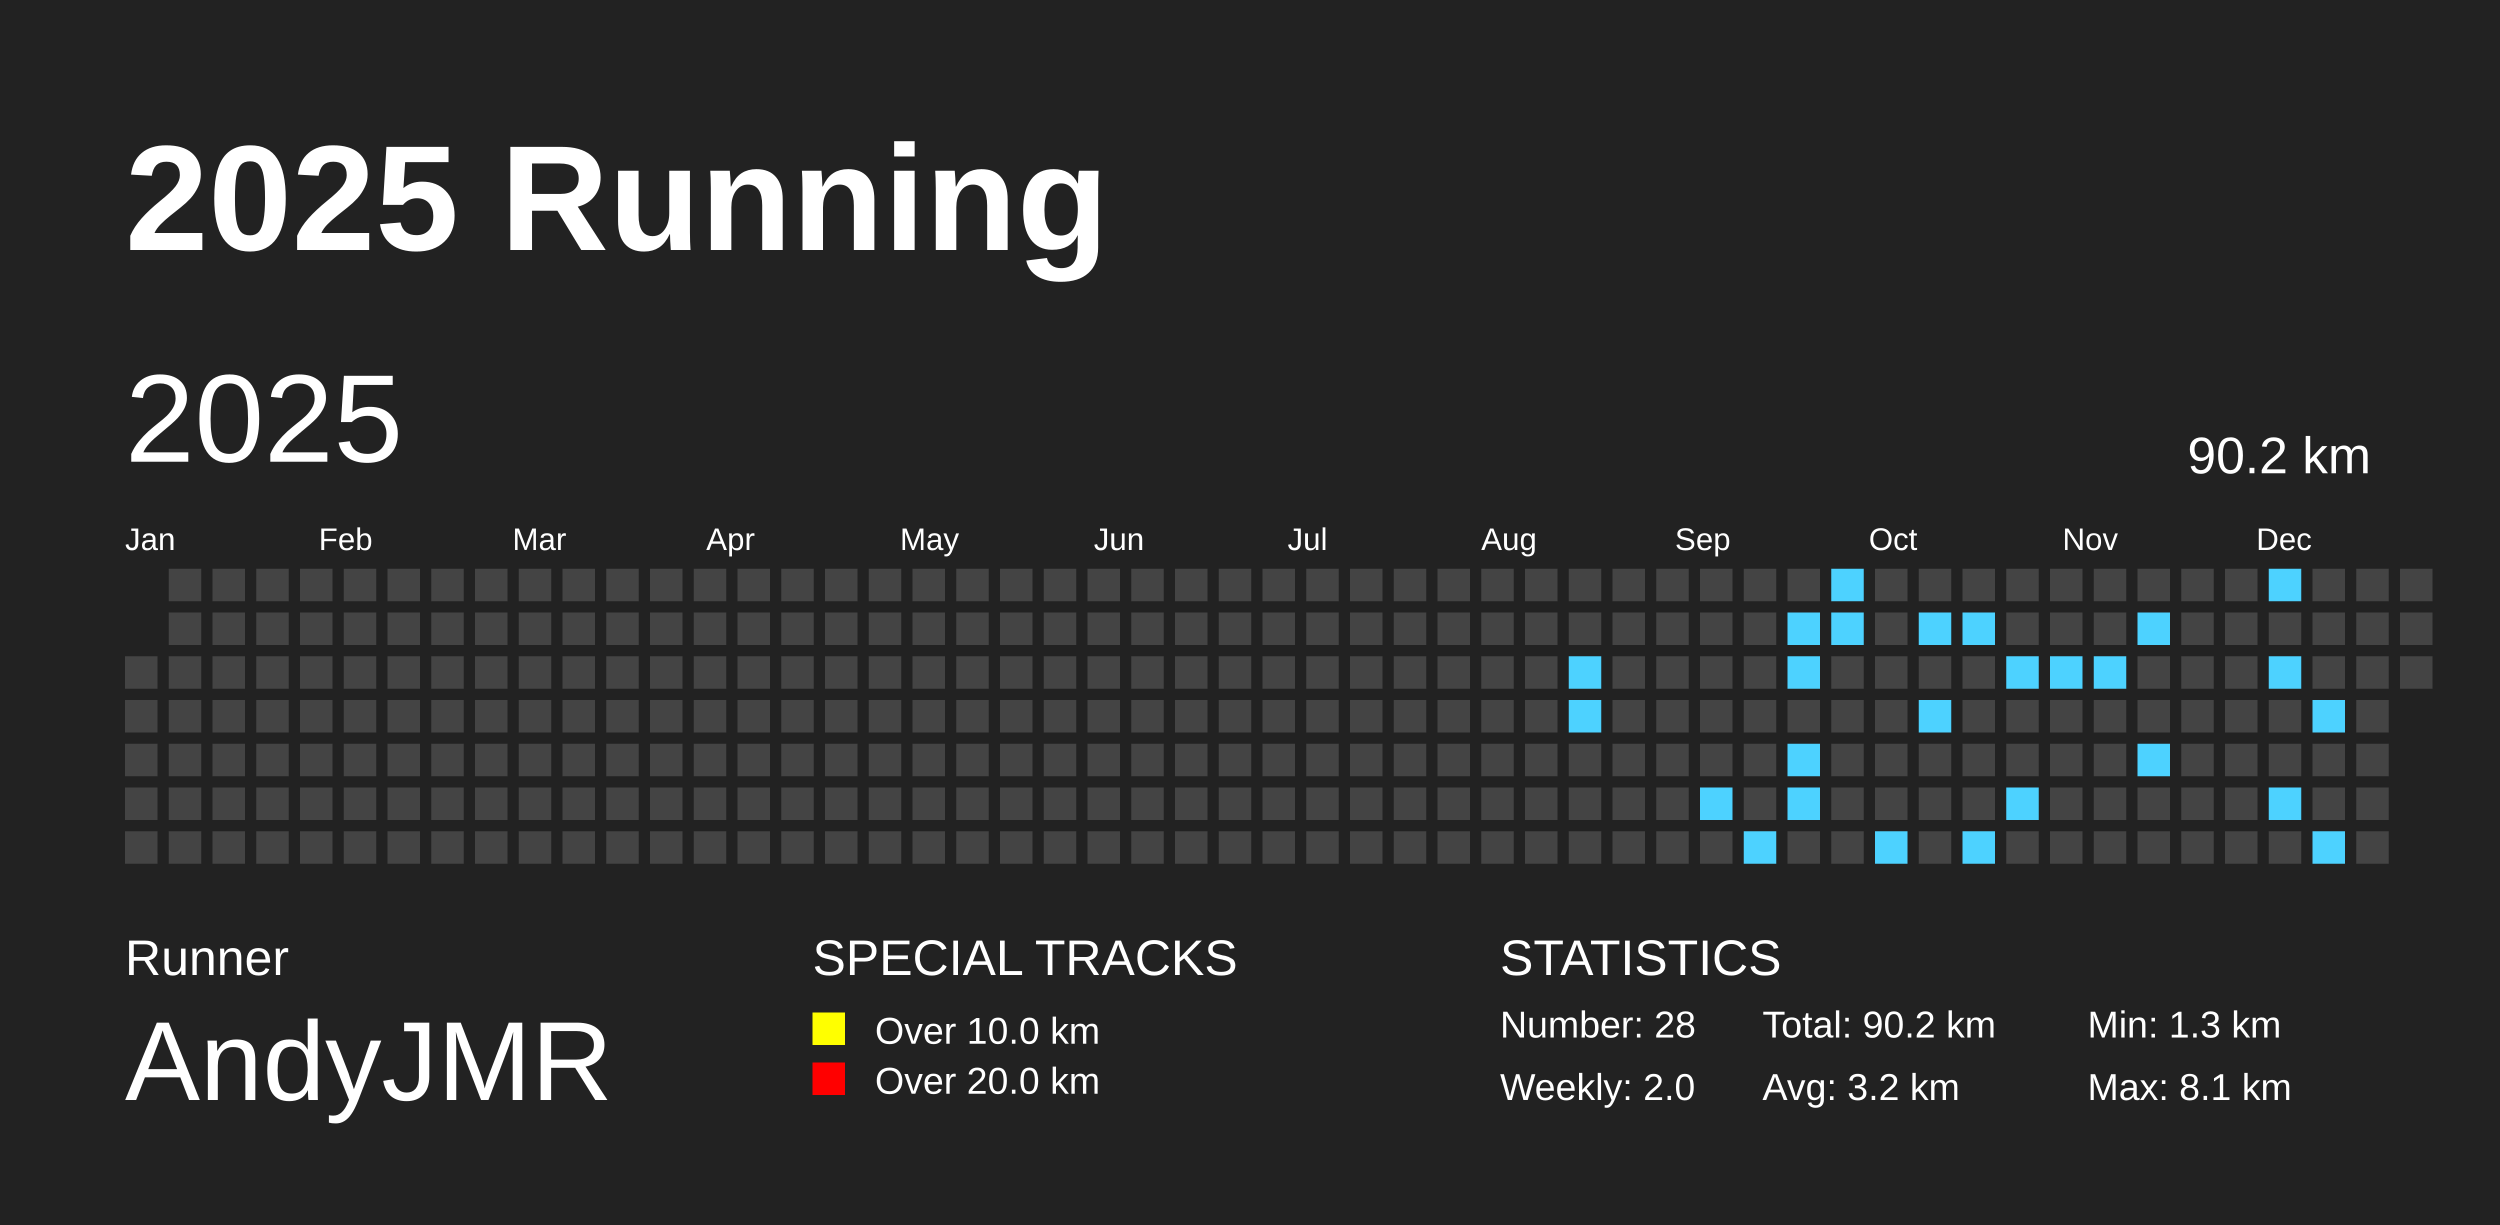
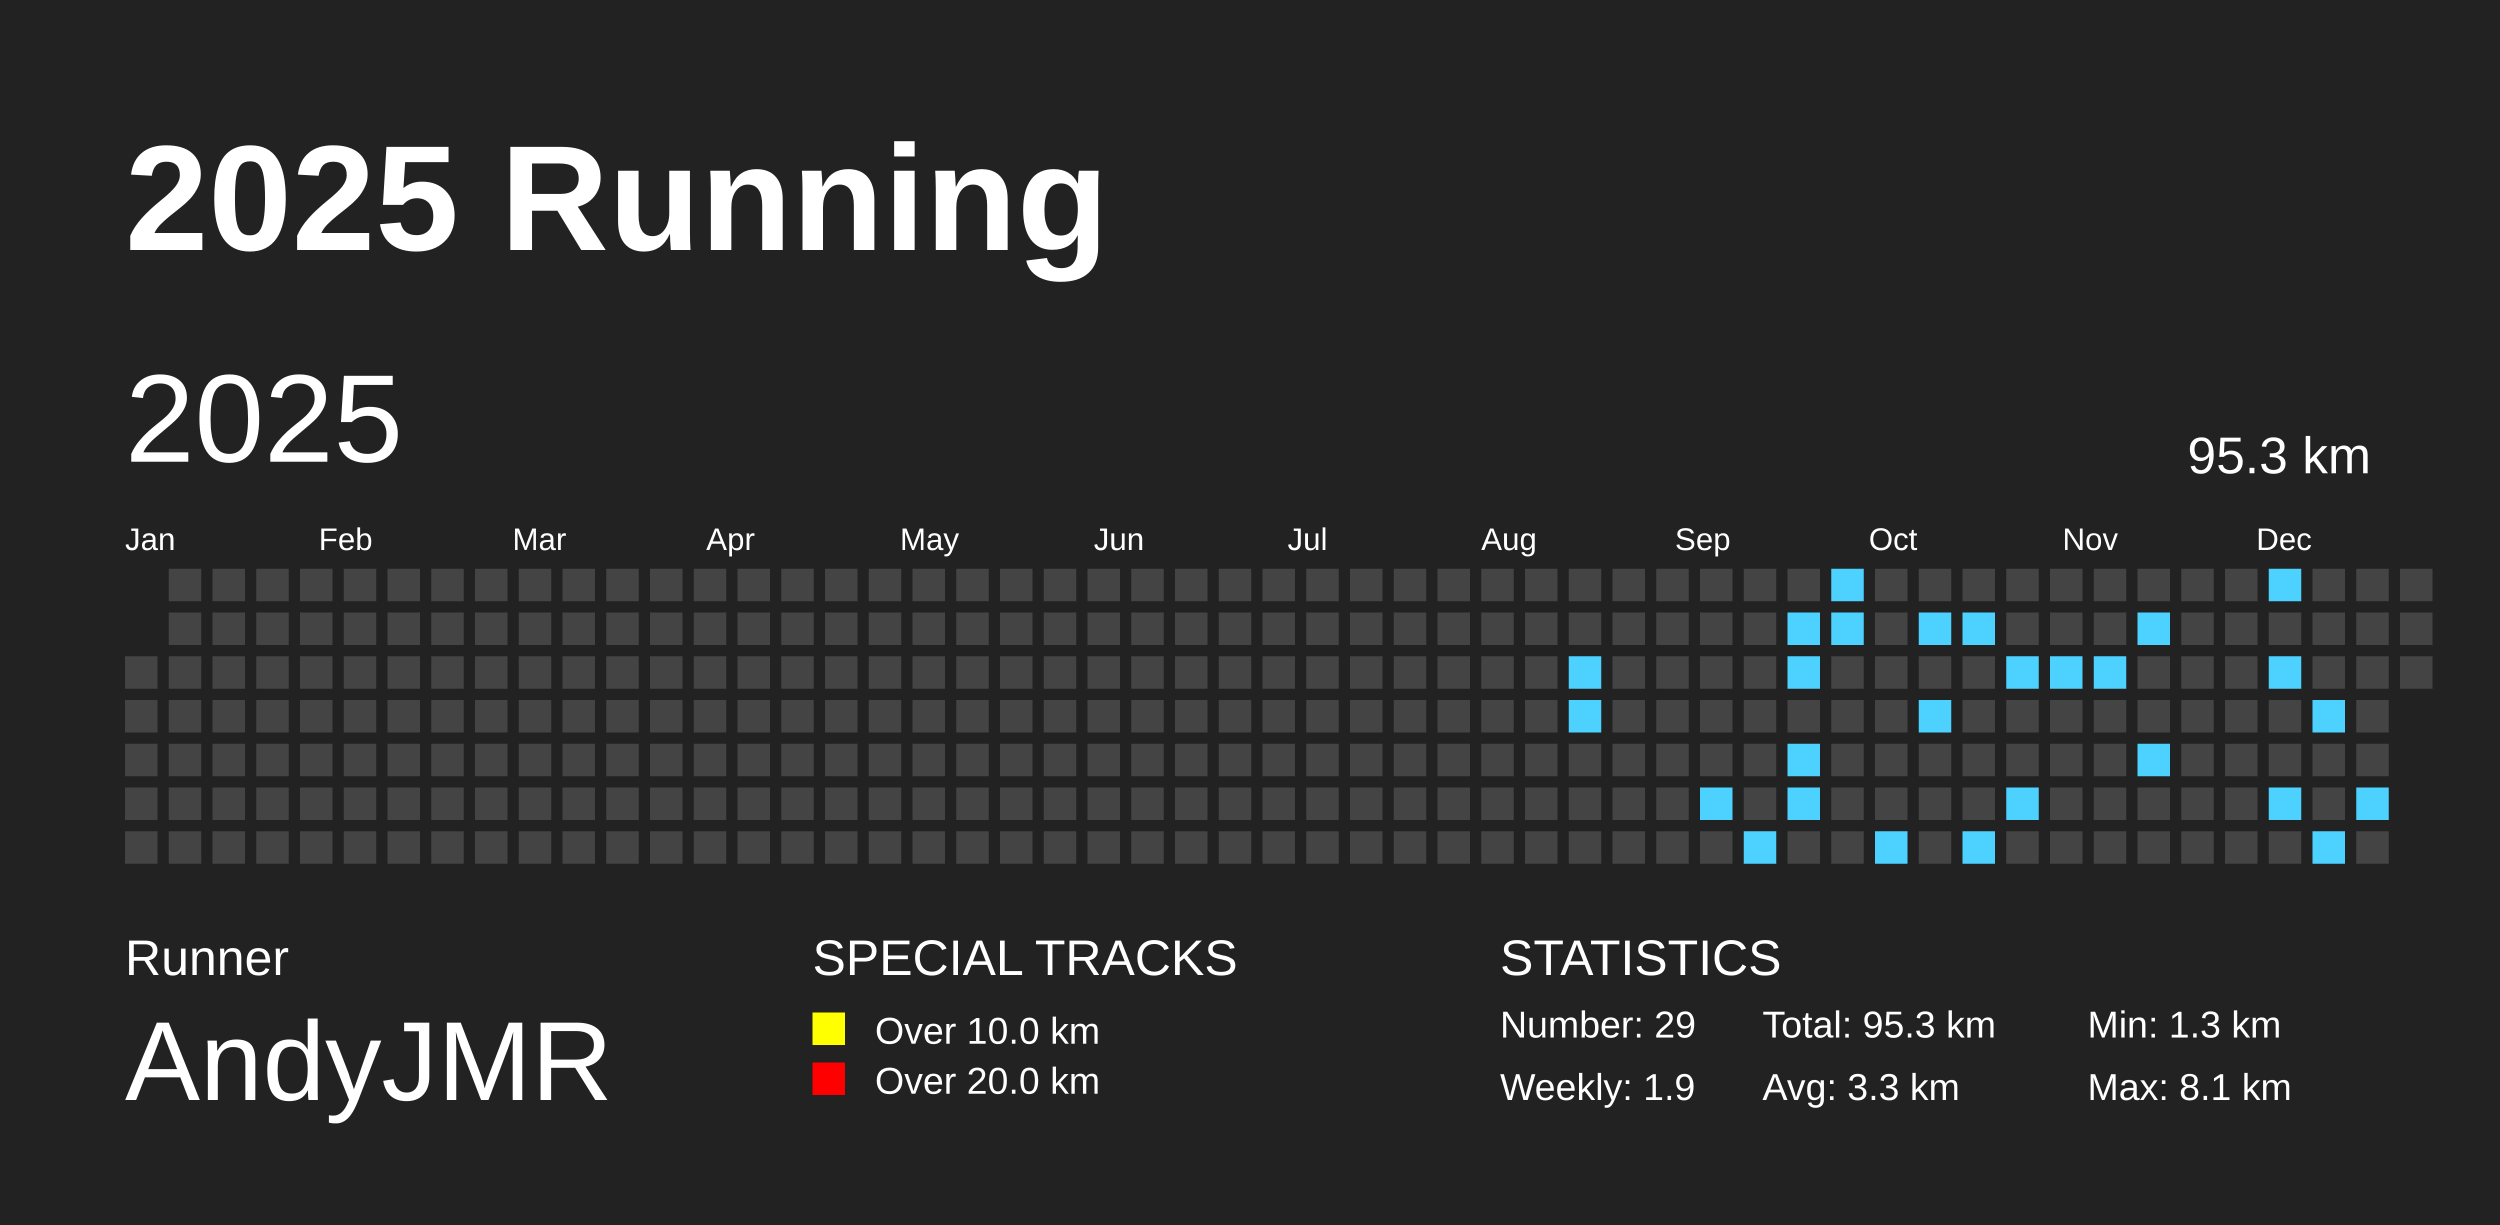
<svg xmlns="http://www.w3.org/2000/svg" baseProfile="full" height="98mm" version="1.1" viewBox="0,0,200,98" width="200mm">
  <defs />
  <rect fill="#222222" height="98" width="200" x="0" y="0" />
  <text fill="#FFFFFF" style="font-size:12px; font-family:Arial; font-weight:bold;" x="10" y="20">2025 Running</text>
  <text fill="#FFFFFF" style="font-size:4px; font-family:Arial" x="10" y="78">Runner</text>
  <text fill="#FFFFFF" style="font-size:9px; font-family:Arial" x="10" y="88">AndyJMR</text>
  <text fill="#FFFFFF" style="font-size:4px; font-family:Arial" x="65" y="78">SPECIAL TRACKS</text>
  <rect fill="yellow" height="2.6" width="2.6" x="65" y="81" />
  <text fill="#FFFFFF" style="font-size:3px; font-family:Arial" x="70" y="83.5">Over 10.0 km</text>
  <rect fill="red" height="2.6" width="2.6" x="65" y="85" />
  <text fill="#FFFFFF" style="font-size:3px; font-family:Arial" x="70" y="87.5">Over 20.0 km</text>
  <text fill="#FFFFFF" style="font-size:4px; font-family:Arial" x="120" y="78">STATISTICS</text>
-   <text fill="#FFFFFF" style="font-size:3px; font-family:Arial" x="120" y="83">Number: 28</text>
-   <text fill="#FFFFFF" style="font-size:3px; font-family:Arial" x="120" y="88">Weekly: 2.0</text>
-   <text fill="#FFFFFF" style="font-size:3px; font-family:Arial" x="141" y="83">Total: 90.2 km</text>
-   <text fill="#FFFFFF" style="font-size:3px; font-family:Arial" x="141" y="88">Avg: 3.2 km</text>
+   <text fill="#FFFFFF" style="font-size:3px; font-family:Arial" x="120" y="83">Number: 29</text>
+   <text fill="#FFFFFF" style="font-size:3px; font-family:Arial" x="120" y="88">Weekly: 1.9</text>
+   <text fill="#FFFFFF" style="font-size:3px; font-family:Arial" x="141" y="83">Total: 95.3 km</text>
+   <text fill="#FFFFFF" style="font-size:3px; font-family:Arial" x="141" y="88">Avg: 3.3 km</text>
  <text fill="#FFFFFF" style="font-size:3px; font-family:Arial" x="167" y="83">Min: 1.3 km</text>
  <text fill="#FFFFFF" style="font-size:3px; font-family:Arial" x="167" y="88">Max: 8.1 km</text>
  <text dominant-baseline="hanging" fill="#FFFFFF" style="font-size:10.0px; font-family:Arial;" x="10" y="30">2025</text>
-   <text dominant-baseline="hanging" fill="#FFFFFF" style="font-size:4.125px; font-family:Arial;" x="175" y="35">90.2 km</text>
+   <text dominant-baseline="hanging" fill="#FFFFFF" style="font-size:4.125px; font-family:Arial;" x="175" y="35">95.3 km</text>
  <text fill="#FFFFFF" style="font-size:2.5px; font-family:Arial" x="10.0" y="44">Jan</text>
  <text fill="#FFFFFF" style="font-size:2.5px; font-family:Arial" x="25.5" y="44">Feb</text>
  <text fill="#FFFFFF" style="font-size:2.5px; font-family:Arial" x="41.0" y="44">Mar</text>
  <text fill="#FFFFFF" style="font-size:2.5px; font-family:Arial" x="56.5" y="44">Apr</text>
  <text fill="#FFFFFF" style="font-size:2.5px; font-family:Arial" x="72.0" y="44">May</text>
  <text fill="#FFFFFF" style="font-size:2.5px; font-family:Arial" x="87.5" y="44">Jun</text>
  <text fill="#FFFFFF" style="font-size:2.5px; font-family:Arial" x="103.0" y="44">Jul</text>
  <text fill="#FFFFFF" style="font-size:2.5px; font-family:Arial" x="118.5" y="44">Aug</text>
  <text fill="#FFFFFF" style="font-size:2.5px; font-family:Arial" x="134.0" y="44">Sep</text>
  <text fill="#FFFFFF" style="font-size:2.5px; font-family:Arial" x="149.5" y="44">Oct</text>
  <text fill="#FFFFFF" style="font-size:2.5px; font-family:Arial" x="165.0" y="44">Nov</text>
  <text fill="#FFFFFF" style="font-size:2.5px; font-family:Arial" x="180.5" y="44">Dec</text>
  <rect fill="#444444" height="2.6" width="2.6" x="10.0" y="52.5" />
  <rect fill="#444444" height="2.6" width="2.6" x="10.0" y="56.0" />
  <rect fill="#444444" height="2.6" width="2.6" x="10.0" y="59.5" />
  <rect fill="#444444" height="2.6" width="2.6" x="10.0" y="63.0" />
  <rect fill="#444444" height="2.6" width="2.6" x="10.0" y="66.5" />
  <rect fill="#444444" height="2.6" width="2.6" x="13.5" y="45.5" />
  <rect fill="#444444" height="2.6" width="2.6" x="13.5" y="49.0" />
  <rect fill="#444444" height="2.6" width="2.6" x="13.5" y="52.5" />
  <rect fill="#444444" height="2.6" width="2.6" x="13.5" y="56.0" />
  <rect fill="#444444" height="2.6" width="2.6" x="13.5" y="59.5" />
  <rect fill="#444444" height="2.6" width="2.6" x="13.5" y="63.0" />
  <rect fill="#444444" height="2.6" width="2.6" x="13.5" y="66.5" />
  <rect fill="#444444" height="2.6" width="2.6" x="17.0" y="45.5" />
  <rect fill="#444444" height="2.6" width="2.6" x="17.0" y="49.0" />
  <rect fill="#444444" height="2.6" width="2.6" x="17.0" y="52.5" />
  <rect fill="#444444" height="2.6" width="2.6" x="17.0" y="56.0" />
  <rect fill="#444444" height="2.6" width="2.6" x="17.0" y="59.5" />
  <rect fill="#444444" height="2.6" width="2.6" x="17.0" y="63.0" />
  <rect fill="#444444" height="2.6" width="2.6" x="17.0" y="66.5" />
  <rect fill="#444444" height="2.6" width="2.6" x="20.5" y="45.5" />
  <rect fill="#444444" height="2.6" width="2.6" x="20.5" y="49.0" />
  <rect fill="#444444" height="2.6" width="2.6" x="20.5" y="52.5" />
  <rect fill="#444444" height="2.6" width="2.6" x="20.5" y="56.0" />
  <rect fill="#444444" height="2.6" width="2.6" x="20.5" y="59.5" />
  <rect fill="#444444" height="2.6" width="2.6" x="20.5" y="63.0" />
  <rect fill="#444444" height="2.6" width="2.6" x="20.5" y="66.5" />
  <rect fill="#444444" height="2.6" width="2.6" x="24.0" y="45.5" />
  <rect fill="#444444" height="2.6" width="2.6" x="24.0" y="49.0" />
  <rect fill="#444444" height="2.6" width="2.6" x="24.0" y="52.5" />
  <rect fill="#444444" height="2.6" width="2.6" x="24.0" y="56.0" />
  <rect fill="#444444" height="2.6" width="2.6" x="24.0" y="59.5" />
  <rect fill="#444444" height="2.6" width="2.6" x="24.0" y="63.0" />
  <rect fill="#444444" height="2.6" width="2.6" x="24.0" y="66.5" />
  <rect fill="#444444" height="2.6" width="2.6" x="27.5" y="45.5" />
  <rect fill="#444444" height="2.6" width="2.6" x="27.5" y="49.0" />
  <rect fill="#444444" height="2.6" width="2.6" x="27.5" y="52.5" />
  <rect fill="#444444" height="2.6" width="2.6" x="27.5" y="56.0" />
  <rect fill="#444444" height="2.6" width="2.6" x="27.5" y="59.5" />
  <rect fill="#444444" height="2.6" width="2.6" x="27.5" y="63.0" />
  <rect fill="#444444" height="2.6" width="2.6" x="27.5" y="66.5" />
  <rect fill="#444444" height="2.6" width="2.6" x="31.0" y="45.5" />
  <rect fill="#444444" height="2.6" width="2.6" x="31.0" y="49.0" />
  <rect fill="#444444" height="2.6" width="2.6" x="31.0" y="52.5" />
  <rect fill="#444444" height="2.6" width="2.6" x="31.0" y="56.0" />
  <rect fill="#444444" height="2.6" width="2.6" x="31.0" y="59.5" />
  <rect fill="#444444" height="2.6" width="2.6" x="31.0" y="63.0" />
  <rect fill="#444444" height="2.6" width="2.6" x="31.0" y="66.5" />
  <rect fill="#444444" height="2.6" width="2.6" x="34.5" y="45.5" />
  <rect fill="#444444" height="2.6" width="2.6" x="34.5" y="49.0" />
  <rect fill="#444444" height="2.6" width="2.6" x="34.5" y="52.5" />
  <rect fill="#444444" height="2.6" width="2.6" x="34.5" y="56.0" />
  <rect fill="#444444" height="2.6" width="2.6" x="34.5" y="59.5" />
  <rect fill="#444444" height="2.6" width="2.6" x="34.5" y="63.0" />
  <rect fill="#444444" height="2.6" width="2.6" x="34.5" y="66.5" />
  <rect fill="#444444" height="2.6" width="2.6" x="38.0" y="45.5" />
  <rect fill="#444444" height="2.6" width="2.6" x="38.0" y="49.0" />
  <rect fill="#444444" height="2.6" width="2.6" x="38.0" y="52.5" />
  <rect fill="#444444" height="2.6" width="2.6" x="38.0" y="56.0" />
  <rect fill="#444444" height="2.6" width="2.6" x="38.0" y="59.5" />
  <rect fill="#444444" height="2.6" width="2.6" x="38.0" y="63.0" />
  <rect fill="#444444" height="2.6" width="2.6" x="38.0" y="66.5" />
  <rect fill="#444444" height="2.6" width="2.6" x="41.5" y="45.5" />
  <rect fill="#444444" height="2.6" width="2.6" x="41.5" y="49.0" />
  <rect fill="#444444" height="2.6" width="2.6" x="41.5" y="52.5" />
  <rect fill="#444444" height="2.6" width="2.6" x="41.5" y="56.0" />
  <rect fill="#444444" height="2.6" width="2.6" x="41.5" y="59.5" />
  <rect fill="#444444" height="2.6" width="2.6" x="41.5" y="63.0" />
  <rect fill="#444444" height="2.6" width="2.6" x="41.5" y="66.5" />
  <rect fill="#444444" height="2.6" width="2.6" x="45.0" y="45.5" />
  <rect fill="#444444" height="2.6" width="2.6" x="45.0" y="49.0" />
  <rect fill="#444444" height="2.6" width="2.6" x="45.0" y="52.5" />
  <rect fill="#444444" height="2.6" width="2.6" x="45.0" y="56.0" />
  <rect fill="#444444" height="2.6" width="2.6" x="45.0" y="59.5" />
  <rect fill="#444444" height="2.6" width="2.6" x="45.0" y="63.0" />
  <rect fill="#444444" height="2.6" width="2.6" x="45.0" y="66.5" />
  <rect fill="#444444" height="2.6" width="2.6" x="48.5" y="45.5" />
  <rect fill="#444444" height="2.6" width="2.6" x="48.5" y="49.0" />
  <rect fill="#444444" height="2.6" width="2.6" x="48.5" y="52.5" />
  <rect fill="#444444" height="2.6" width="2.6" x="48.5" y="56.0" />
  <rect fill="#444444" height="2.6" width="2.6" x="48.5" y="59.5" />
  <rect fill="#444444" height="2.6" width="2.6" x="48.5" y="63.0" />
  <rect fill="#444444" height="2.6" width="2.6" x="48.5" y="66.5" />
  <rect fill="#444444" height="2.6" width="2.6" x="52.0" y="45.5" />
  <rect fill="#444444" height="2.6" width="2.6" x="52.0" y="49.0" />
  <rect fill="#444444" height="2.6" width="2.6" x="52.0" y="52.5" />
  <rect fill="#444444" height="2.6" width="2.6" x="52.0" y="56.0" />
  <rect fill="#444444" height="2.6" width="2.6" x="52.0" y="59.5" />
  <rect fill="#444444" height="2.6" width="2.6" x="52.0" y="63.0" />
  <rect fill="#444444" height="2.6" width="2.6" x="52.0" y="66.5" />
  <rect fill="#444444" height="2.6" width="2.6" x="55.5" y="45.5" />
  <rect fill="#444444" height="2.6" width="2.6" x="55.5" y="49.0" />
  <rect fill="#444444" height="2.6" width="2.6" x="55.5" y="52.5" />
  <rect fill="#444444" height="2.6" width="2.6" x="55.5" y="56.0" />
  <rect fill="#444444" height="2.6" width="2.6" x="55.5" y="59.5" />
  <rect fill="#444444" height="2.6" width="2.6" x="55.5" y="63.0" />
  <rect fill="#444444" height="2.6" width="2.6" x="55.5" y="66.5" />
  <rect fill="#444444" height="2.6" width="2.6" x="59.0" y="45.5" />
  <rect fill="#444444" height="2.6" width="2.6" x="59.0" y="49.0" />
  <rect fill="#444444" height="2.6" width="2.6" x="59.0" y="52.5" />
  <rect fill="#444444" height="2.6" width="2.6" x="59.0" y="56.0" />
  <rect fill="#444444" height="2.6" width="2.6" x="59.0" y="59.5" />
  <rect fill="#444444" height="2.6" width="2.6" x="59.0" y="63.0" />
  <rect fill="#444444" height="2.6" width="2.6" x="59.0" y="66.5" />
  <rect fill="#444444" height="2.6" width="2.6" x="62.5" y="45.5" />
  <rect fill="#444444" height="2.6" width="2.6" x="62.5" y="49.0" />
  <rect fill="#444444" height="2.6" width="2.6" x="62.5" y="52.5" />
  <rect fill="#444444" height="2.6" width="2.6" x="62.5" y="56.0" />
  <rect fill="#444444" height="2.6" width="2.6" x="62.5" y="59.5" />
  <rect fill="#444444" height="2.6" width="2.6" x="62.5" y="63.0" />
  <rect fill="#444444" height="2.6" width="2.6" x="62.5" y="66.5" />
  <rect fill="#444444" height="2.6" width="2.6" x="66.0" y="45.5" />
  <rect fill="#444444" height="2.6" width="2.6" x="66.0" y="49.0" />
  <rect fill="#444444" height="2.6" width="2.6" x="66.0" y="52.5" />
  <rect fill="#444444" height="2.6" width="2.6" x="66.0" y="56.0" />
  <rect fill="#444444" height="2.6" width="2.6" x="66.0" y="59.5" />
  <rect fill="#444444" height="2.6" width="2.6" x="66.0" y="63.0" />
  <rect fill="#444444" height="2.6" width="2.6" x="66.0" y="66.5" />
  <rect fill="#444444" height="2.6" width="2.6" x="69.5" y="45.5" />
  <rect fill="#444444" height="2.6" width="2.6" x="69.5" y="49.0" />
  <rect fill="#444444" height="2.6" width="2.6" x="69.5" y="52.5" />
  <rect fill="#444444" height="2.6" width="2.6" x="69.5" y="56.0" />
  <rect fill="#444444" height="2.6" width="2.6" x="69.5" y="59.5" />
  <rect fill="#444444" height="2.6" width="2.6" x="69.5" y="63.0" />
  <rect fill="#444444" height="2.6" width="2.6" x="69.5" y="66.5" />
  <rect fill="#444444" height="2.6" width="2.6" x="73.0" y="45.5" />
  <rect fill="#444444" height="2.6" width="2.6" x="73.0" y="49.0" />
  <rect fill="#444444" height="2.6" width="2.6" x="73.0" y="52.5" />
  <rect fill="#444444" height="2.6" width="2.6" x="73.0" y="56.0" />
  <rect fill="#444444" height="2.6" width="2.6" x="73.0" y="59.5" />
  <rect fill="#444444" height="2.6" width="2.6" x="73.0" y="63.0" />
  <rect fill="#444444" height="2.6" width="2.6" x="73.0" y="66.5" />
  <rect fill="#444444" height="2.6" width="2.6" x="76.5" y="45.5" />
  <rect fill="#444444" height="2.6" width="2.6" x="76.5" y="49.0" />
  <rect fill="#444444" height="2.6" width="2.6" x="76.5" y="52.5" />
  <rect fill="#444444" height="2.6" width="2.6" x="76.5" y="56.0" />
  <rect fill="#444444" height="2.6" width="2.6" x="76.5" y="59.5" />
  <rect fill="#444444" height="2.6" width="2.6" x="76.5" y="63.0" />
  <rect fill="#444444" height="2.6" width="2.6" x="76.5" y="66.5" />
  <rect fill="#444444" height="2.6" width="2.6" x="80.0" y="45.5" />
  <rect fill="#444444" height="2.6" width="2.6" x="80.0" y="49.0" />
  <rect fill="#444444" height="2.6" width="2.6" x="80.0" y="52.5" />
  <rect fill="#444444" height="2.6" width="2.6" x="80.0" y="56.0" />
  <rect fill="#444444" height="2.6" width="2.6" x="80.0" y="59.5" />
  <rect fill="#444444" height="2.6" width="2.6" x="80.0" y="63.0" />
  <rect fill="#444444" height="2.6" width="2.6" x="80.0" y="66.5" />
  <rect fill="#444444" height="2.6" width="2.6" x="83.5" y="45.5" />
  <rect fill="#444444" height="2.6" width="2.6" x="83.5" y="49.0" />
  <rect fill="#444444" height="2.6" width="2.6" x="83.5" y="52.5" />
  <rect fill="#444444" height="2.6" width="2.6" x="83.5" y="56.0" />
  <rect fill="#444444" height="2.6" width="2.6" x="83.5" y="59.5" />
  <rect fill="#444444" height="2.6" width="2.6" x="83.5" y="63.0" />
  <rect fill="#444444" height="2.6" width="2.6" x="83.5" y="66.5" />
  <rect fill="#444444" height="2.6" width="2.6" x="87.0" y="45.5" />
  <rect fill="#444444" height="2.6" width="2.6" x="87.0" y="49.0" />
  <rect fill="#444444" height="2.6" width="2.6" x="87.0" y="52.5" />
  <rect fill="#444444" height="2.6" width="2.6" x="87.0" y="56.0" />
  <rect fill="#444444" height="2.6" width="2.6" x="87.0" y="59.5" />
  <rect fill="#444444" height="2.6" width="2.6" x="87.0" y="63.0" />
  <rect fill="#444444" height="2.6" width="2.6" x="87.0" y="66.5" />
  <rect fill="#444444" height="2.6" width="2.6" x="90.5" y="45.5" />
  <rect fill="#444444" height="2.6" width="2.6" x="90.5" y="49.0" />
  <rect fill="#444444" height="2.6" width="2.6" x="90.5" y="52.5" />
  <rect fill="#444444" height="2.6" width="2.6" x="90.5" y="56.0" />
  <rect fill="#444444" height="2.6" width="2.6" x="90.5" y="59.5" />
  <rect fill="#444444" height="2.6" width="2.6" x="90.5" y="63.0" />
  <rect fill="#444444" height="2.6" width="2.6" x="90.5" y="66.5" />
  <rect fill="#444444" height="2.6" width="2.6" x="94.0" y="45.5" />
  <rect fill="#444444" height="2.6" width="2.6" x="94.0" y="49.0" />
  <rect fill="#444444" height="2.6" width="2.6" x="94.0" y="52.5" />
  <rect fill="#444444" height="2.6" width="2.6" x="94.0" y="56.0" />
  <rect fill="#444444" height="2.6" width="2.6" x="94.0" y="59.5" />
  <rect fill="#444444" height="2.6" width="2.6" x="94.0" y="63.0" />
  <rect fill="#444444" height="2.6" width="2.6" x="94.0" y="66.5" />
  <rect fill="#444444" height="2.6" width="2.6" x="97.5" y="45.5" />
  <rect fill="#444444" height="2.6" width="2.6" x="97.5" y="49.0" />
  <rect fill="#444444" height="2.6" width="2.6" x="97.5" y="52.5" />
  <rect fill="#444444" height="2.6" width="2.6" x="97.5" y="56.0" />
  <rect fill="#444444" height="2.6" width="2.6" x="97.5" y="59.5" />
  <rect fill="#444444" height="2.6" width="2.6" x="97.5" y="63.0" />
  <rect fill="#444444" height="2.6" width="2.6" x="97.5" y="66.5" />
  <rect fill="#444444" height="2.6" width="2.6" x="101.0" y="45.5" />
  <rect fill="#444444" height="2.6" width="2.6" x="101.0" y="49.0" />
  <rect fill="#444444" height="2.6" width="2.6" x="101.0" y="52.5" />
  <rect fill="#444444" height="2.6" width="2.6" x="101.0" y="56.0" />
  <rect fill="#444444" height="2.6" width="2.6" x="101.0" y="59.5" />
  <rect fill="#444444" height="2.6" width="2.6" x="101.0" y="63.0" />
  <rect fill="#444444" height="2.6" width="2.6" x="101.0" y="66.5" />
  <rect fill="#444444" height="2.6" width="2.6" x="104.5" y="45.5" />
  <rect fill="#444444" height="2.6" width="2.6" x="104.5" y="49.0" />
  <rect fill="#444444" height="2.6" width="2.6" x="104.5" y="52.5" />
  <rect fill="#444444" height="2.6" width="2.6" x="104.5" y="56.0" />
  <rect fill="#444444" height="2.6" width="2.6" x="104.5" y="59.5" />
  <rect fill="#444444" height="2.6" width="2.6" x="104.5" y="63.0" />
  <rect fill="#444444" height="2.6" width="2.6" x="104.5" y="66.5" />
  <rect fill="#444444" height="2.6" width="2.6" x="108.0" y="45.5" />
  <rect fill="#444444" height="2.6" width="2.6" x="108.0" y="49.0" />
  <rect fill="#444444" height="2.6" width="2.6" x="108.0" y="52.5" />
  <rect fill="#444444" height="2.6" width="2.6" x="108.0" y="56.0" />
  <rect fill="#444444" height="2.6" width="2.6" x="108.0" y="59.5" />
  <rect fill="#444444" height="2.6" width="2.6" x="108.0" y="63.0" />
  <rect fill="#444444" height="2.6" width="2.6" x="108.0" y="66.5" />
  <rect fill="#444444" height="2.6" width="2.6" x="111.5" y="45.5" />
  <rect fill="#444444" height="2.6" width="2.6" x="111.5" y="49.0" />
  <rect fill="#444444" height="2.6" width="2.6" x="111.5" y="52.5" />
  <rect fill="#444444" height="2.6" width="2.6" x="111.5" y="56.0" />
  <rect fill="#444444" height="2.6" width="2.6" x="111.5" y="59.5" />
  <rect fill="#444444" height="2.6" width="2.6" x="111.5" y="63.0" />
  <rect fill="#444444" height="2.6" width="2.6" x="111.5" y="66.5" />
  <rect fill="#444444" height="2.6" width="2.6" x="115.0" y="45.5" />
  <rect fill="#444444" height="2.6" width="2.6" x="115.0" y="49.0" />
  <rect fill="#444444" height="2.6" width="2.6" x="115.0" y="52.5" />
  <rect fill="#444444" height="2.6" width="2.6" x="115.0" y="56.0" />
  <rect fill="#444444" height="2.6" width="2.6" x="115.0" y="59.5" />
  <rect fill="#444444" height="2.6" width="2.6" x="115.0" y="63.0" />
  <rect fill="#444444" height="2.6" width="2.6" x="115.0" y="66.5" />
  <rect fill="#444444" height="2.6" width="2.6" x="118.5" y="45.5" />
  <rect fill="#444444" height="2.6" width="2.6" x="118.5" y="49.0" />
  <rect fill="#444444" height="2.6" width="2.6" x="118.5" y="52.5" />
  <rect fill="#444444" height="2.6" width="2.6" x="118.5" y="56.0" />
  <rect fill="#444444" height="2.6" width="2.6" x="118.5" y="59.5" />
  <rect fill="#444444" height="2.6" width="2.6" x="118.5" y="63.0" />
  <rect fill="#444444" height="2.6" width="2.6" x="118.5" y="66.5" />
  <rect fill="#444444" height="2.6" width="2.6" x="122.0" y="45.5" />
  <rect fill="#444444" height="2.6" width="2.6" x="122.0" y="49.0" />
  <rect fill="#444444" height="2.6" width="2.6" x="122.0" y="52.5" />
  <rect fill="#444444" height="2.6" width="2.6" x="122.0" y="56.0" />
  <rect fill="#444444" height="2.6" width="2.6" x="122.0" y="59.5" />
  <rect fill="#444444" height="2.6" width="2.6" x="122.0" y="63.0" />
  <rect fill="#444444" height="2.6" width="2.6" x="122.0" y="66.5" />
  <rect fill="#444444" height="2.6" width="2.6" x="125.5" y="45.5" />
  <rect fill="#444444" height="2.6" width="2.6" x="125.5" y="49.0" />
  <rect fill="#4DD2FF" height="2.6" width="2.6" x="125.5" y="52.5" />
  <rect fill="#4DD2FF" height="2.6" width="2.6" x="125.5" y="56.0" />
  <rect fill="#444444" height="2.6" width="2.6" x="125.5" y="59.5" />
  <rect fill="#444444" height="2.6" width="2.6" x="125.5" y="63.0" />
  <rect fill="#444444" height="2.6" width="2.6" x="125.5" y="66.5" />
  <rect fill="#444444" height="2.6" width="2.6" x="129.0" y="45.5" />
  <rect fill="#444444" height="2.6" width="2.6" x="129.0" y="49.0" />
  <rect fill="#444444" height="2.6" width="2.6" x="129.0" y="52.5" />
  <rect fill="#444444" height="2.6" width="2.6" x="129.0" y="56.0" />
  <rect fill="#444444" height="2.6" width="2.6" x="129.0" y="59.5" />
  <rect fill="#444444" height="2.6" width="2.6" x="129.0" y="63.0" />
  <rect fill="#444444" height="2.6" width="2.6" x="129.0" y="66.5" />
  <rect fill="#444444" height="2.6" width="2.6" x="132.5" y="45.5" />
  <rect fill="#444444" height="2.6" width="2.6" x="132.5" y="49.0" />
  <rect fill="#444444" height="2.6" width="2.6" x="132.5" y="52.5" />
  <rect fill="#444444" height="2.6" width="2.6" x="132.5" y="56.0" />
  <rect fill="#444444" height="2.6" width="2.6" x="132.5" y="59.5" />
  <rect fill="#444444" height="2.6" width="2.6" x="132.5" y="63.0" />
  <rect fill="#444444" height="2.6" width="2.6" x="132.5" y="66.5" />
  <rect fill="#444444" height="2.6" width="2.6" x="136.0" y="45.5" />
  <rect fill="#444444" height="2.6" width="2.6" x="136.0" y="49.0" />
  <rect fill="#444444" height="2.6" width="2.6" x="136.0" y="52.5" />
  <rect fill="#444444" height="2.6" width="2.6" x="136.0" y="56.0" />
  <rect fill="#444444" height="2.6" width="2.6" x="136.0" y="59.5" />
  <rect fill="#4DD2FF" height="2.6" width="2.6" x="136.0" y="63.0" />
  <rect fill="#444444" height="2.6" width="2.6" x="136.0" y="66.5" />
  <rect fill="#444444" height="2.6" width="2.6" x="139.5" y="45.5" />
  <rect fill="#444444" height="2.6" width="2.6" x="139.5" y="49.0" />
  <rect fill="#444444" height="2.6" width="2.6" x="139.5" y="52.5" />
  <rect fill="#444444" height="2.6" width="2.6" x="139.5" y="56.0" />
  <rect fill="#444444" height="2.6" width="2.6" x="139.5" y="59.5" />
  <rect fill="#444444" height="2.6" width="2.6" x="139.5" y="63.0" />
  <rect fill="#4DD2FF" height="2.6" width="2.6" x="139.5" y="66.5" />
  <rect fill="#444444" height="2.6" width="2.6" x="143.0" y="45.5" />
  <rect fill="#4DD2FF" height="2.6" width="2.6" x="143.0" y="49.0" />
  <rect fill="#4DD2FF" height="2.6" width="2.6" x="143.0" y="52.5" />
  <rect fill="#444444" height="2.6" width="2.6" x="143.0" y="56.0" />
  <rect fill="#4DD2FF" height="2.6" width="2.6" x="143.0" y="59.5" />
  <rect fill="#4DD2FF" height="2.6" width="2.6" x="143.0" y="63.0" />
  <rect fill="#444444" height="2.6" width="2.6" x="143.0" y="66.5" />
  <rect fill="#4DD2FF" height="2.6" width="2.6" x="146.5" y="45.5" />
  <rect fill="#4DD2FF" height="2.6" width="2.6" x="146.5" y="49.0" />
  <rect fill="#444444" height="2.6" width="2.6" x="146.5" y="52.5" />
  <rect fill="#444444" height="2.6" width="2.6" x="146.5" y="56.0" />
  <rect fill="#444444" height="2.6" width="2.6" x="146.5" y="59.5" />
  <rect fill="#444444" height="2.6" width="2.6" x="146.5" y="63.0" />
  <rect fill="#444444" height="2.6" width="2.6" x="146.5" y="66.5" />
  <rect fill="#444444" height="2.6" width="2.6" x="150.0" y="45.5" />
  <rect fill="#444444" height="2.6" width="2.6" x="150.0" y="49.0" />
  <rect fill="#444444" height="2.6" width="2.6" x="150.0" y="52.5" />
  <rect fill="#444444" height="2.6" width="2.6" x="150.0" y="56.0" />
  <rect fill="#444444" height="2.6" width="2.6" x="150.0" y="59.5" />
  <rect fill="#444444" height="2.6" width="2.6" x="150.0" y="63.0" />
  <rect fill="#4DD2FF" height="2.6" width="2.6" x="150.0" y="66.5" />
  <rect fill="#444444" height="2.6" width="2.6" x="153.5" y="45.5" />
  <rect fill="#4DD2FF" height="2.6" width="2.6" x="153.5" y="49.0" />
  <rect fill="#444444" height="2.6" width="2.6" x="153.5" y="52.5" />
  <rect fill="#4DD2FF" height="2.6" width="2.6" x="153.5" y="56.0" />
  <rect fill="#444444" height="2.6" width="2.6" x="153.5" y="59.5" />
  <rect fill="#444444" height="2.6" width="2.6" x="153.5" y="63.0" />
  <rect fill="#444444" height="2.6" width="2.6" x="153.5" y="66.5" />
  <rect fill="#444444" height="2.6" width="2.6" x="157.0" y="45.5" />
  <rect fill="#4DD2FF" height="2.6" width="2.6" x="157.0" y="49.0" />
  <rect fill="#444444" height="2.6" width="2.6" x="157.0" y="52.5" />
  <rect fill="#444444" height="2.6" width="2.6" x="157.0" y="56.0" />
  <rect fill="#444444" height="2.6" width="2.6" x="157.0" y="59.5" />
  <rect fill="#444444" height="2.6" width="2.6" x="157.0" y="63.0" />
  <rect fill="#4DD2FF" height="2.6" width="2.6" x="157.0" y="66.5" />
  <rect fill="#444444" height="2.6" width="2.6" x="160.5" y="45.5" />
  <rect fill="#444444" height="2.6" width="2.6" x="160.5" y="49.0" />
  <rect fill="#4DD2FF" height="2.6" width="2.6" x="160.5" y="52.5" />
  <rect fill="#444444" height="2.6" width="2.6" x="160.5" y="56.0" />
  <rect fill="#444444" height="2.6" width="2.6" x="160.5" y="59.5" />
  <rect fill="#4DD2FF" height="2.6" width="2.6" x="160.5" y="63.0" />
  <rect fill="#444444" height="2.6" width="2.6" x="160.5" y="66.5" />
  <rect fill="#444444" height="2.6" width="2.6" x="164.0" y="45.5" />
  <rect fill="#444444" height="2.6" width="2.6" x="164.0" y="49.0" />
  <rect fill="#4DD2FF" height="2.6" width="2.6" x="164.0" y="52.5" />
  <rect fill="#444444" height="2.6" width="2.6" x="164.0" y="56.0" />
  <rect fill="#444444" height="2.6" width="2.6" x="164.0" y="59.5" />
  <rect fill="#444444" height="2.6" width="2.6" x="164.0" y="63.0" />
  <rect fill="#444444" height="2.6" width="2.6" x="164.0" y="66.5" />
  <rect fill="#444444" height="2.6" width="2.6" x="167.5" y="45.5" />
  <rect fill="#444444" height="2.6" width="2.6" x="167.5" y="49.0" />
  <rect fill="#4DD2FF" height="2.6" width="2.6" x="167.5" y="52.5" />
  <rect fill="#444444" height="2.6" width="2.6" x="167.5" y="56.0" />
  <rect fill="#444444" height="2.6" width="2.6" x="167.5" y="59.5" />
  <rect fill="#444444" height="2.6" width="2.6" x="167.5" y="63.0" />
  <rect fill="#444444" height="2.6" width="2.6" x="167.5" y="66.5" />
  <rect fill="#444444" height="2.6" width="2.6" x="171.0" y="45.5" />
  <rect fill="#4DD2FF" height="2.6" width="2.6" x="171.0" y="49.0" />
  <rect fill="#444444" height="2.6" width="2.6" x="171.0" y="52.5" />
  <rect fill="#444444" height="2.6" width="2.6" x="171.0" y="56.0" />
  <rect fill="#4DD2FF" height="2.6" width="2.6" x="171.0" y="59.5" />
  <rect fill="#444444" height="2.6" width="2.6" x="171.0" y="63.0" />
  <rect fill="#444444" height="2.6" width="2.6" x="171.0" y="66.5" />
  <rect fill="#444444" height="2.6" width="2.6" x="174.5" y="45.5" />
  <rect fill="#444444" height="2.6" width="2.6" x="174.5" y="49.0" />
  <rect fill="#444444" height="2.6" width="2.6" x="174.5" y="52.5" />
  <rect fill="#444444" height="2.6" width="2.6" x="174.5" y="56.0" />
  <rect fill="#444444" height="2.6" width="2.6" x="174.5" y="59.5" />
  <rect fill="#444444" height="2.6" width="2.6" x="174.5" y="63.0" />
  <rect fill="#444444" height="2.6" width="2.6" x="174.5" y="66.5" />
  <rect fill="#444444" height="2.6" width="2.6" x="178.0" y="45.5" />
  <rect fill="#444444" height="2.6" width="2.6" x="178.0" y="49.0" />
  <rect fill="#444444" height="2.6" width="2.6" x="178.0" y="52.5" />
  <rect fill="#444444" height="2.6" width="2.6" x="178.0" y="56.0" />
  <rect fill="#444444" height="2.6" width="2.6" x="178.0" y="59.5" />
  <rect fill="#444444" height="2.6" width="2.6" x="178.0" y="63.0" />
  <rect fill="#444444" height="2.6" width="2.6" x="178.0" y="66.5" />
  <rect fill="#4DD2FF" height="2.6" width="2.6" x="181.5" y="45.5" />
  <rect fill="#444444" height="2.6" width="2.6" x="181.5" y="49.0" />
  <rect fill="#4DD2FF" height="2.6" width="2.6" x="181.5" y="52.5" />
  <rect fill="#444444" height="2.6" width="2.6" x="181.5" y="56.0" />
  <rect fill="#444444" height="2.6" width="2.6" x="181.5" y="59.5" />
  <rect fill="#4DD2FF" height="2.6" width="2.6" x="181.5" y="63.0" />
  <rect fill="#444444" height="2.6" width="2.6" x="181.5" y="66.5" />
  <rect fill="#444444" height="2.6" width="2.6" x="185.0" y="45.5" />
  <rect fill="#444444" height="2.6" width="2.6" x="185.0" y="49.0" />
  <rect fill="#444444" height="2.6" width="2.6" x="185.0" y="52.5" />
  <rect fill="#4DD2FF" height="2.6" width="2.6" x="185.0" y="56.0" />
  <rect fill="#444444" height="2.6" width="2.6" x="185.0" y="59.5" />
  <rect fill="#444444" height="2.6" width="2.6" x="185.0" y="63.0" />
  <rect fill="#4DD2FF" height="2.6" width="2.6" x="185.0" y="66.5" />
  <rect fill="#444444" height="2.6" width="2.6" x="188.5" y="45.5" />
  <rect fill="#444444" height="2.6" width="2.6" x="188.5" y="49.0" />
  <rect fill="#444444" height="2.6" width="2.6" x="188.5" y="52.5" />
  <rect fill="#444444" height="2.6" width="2.6" x="188.5" y="56.0" />
  <rect fill="#444444" height="2.6" width="2.6" x="188.5" y="59.5" />
-   <rect fill="#444444" height="2.6" width="2.6" x="188.5" y="63.0" />
+   <rect fill="#4DD2FF" height="2.6" width="2.6" x="188.5" y="63.0" />
  <rect fill="#444444" height="2.6" width="2.6" x="188.5" y="66.5" />
  <rect fill="#444444" height="2.6" width="2.6" x="192.0" y="45.5" />
  <rect fill="#444444" height="2.6" width="2.6" x="192.0" y="49.0" />
  <rect fill="#444444" height="2.6" width="2.6" x="192.0" y="52.5" />
</svg>
